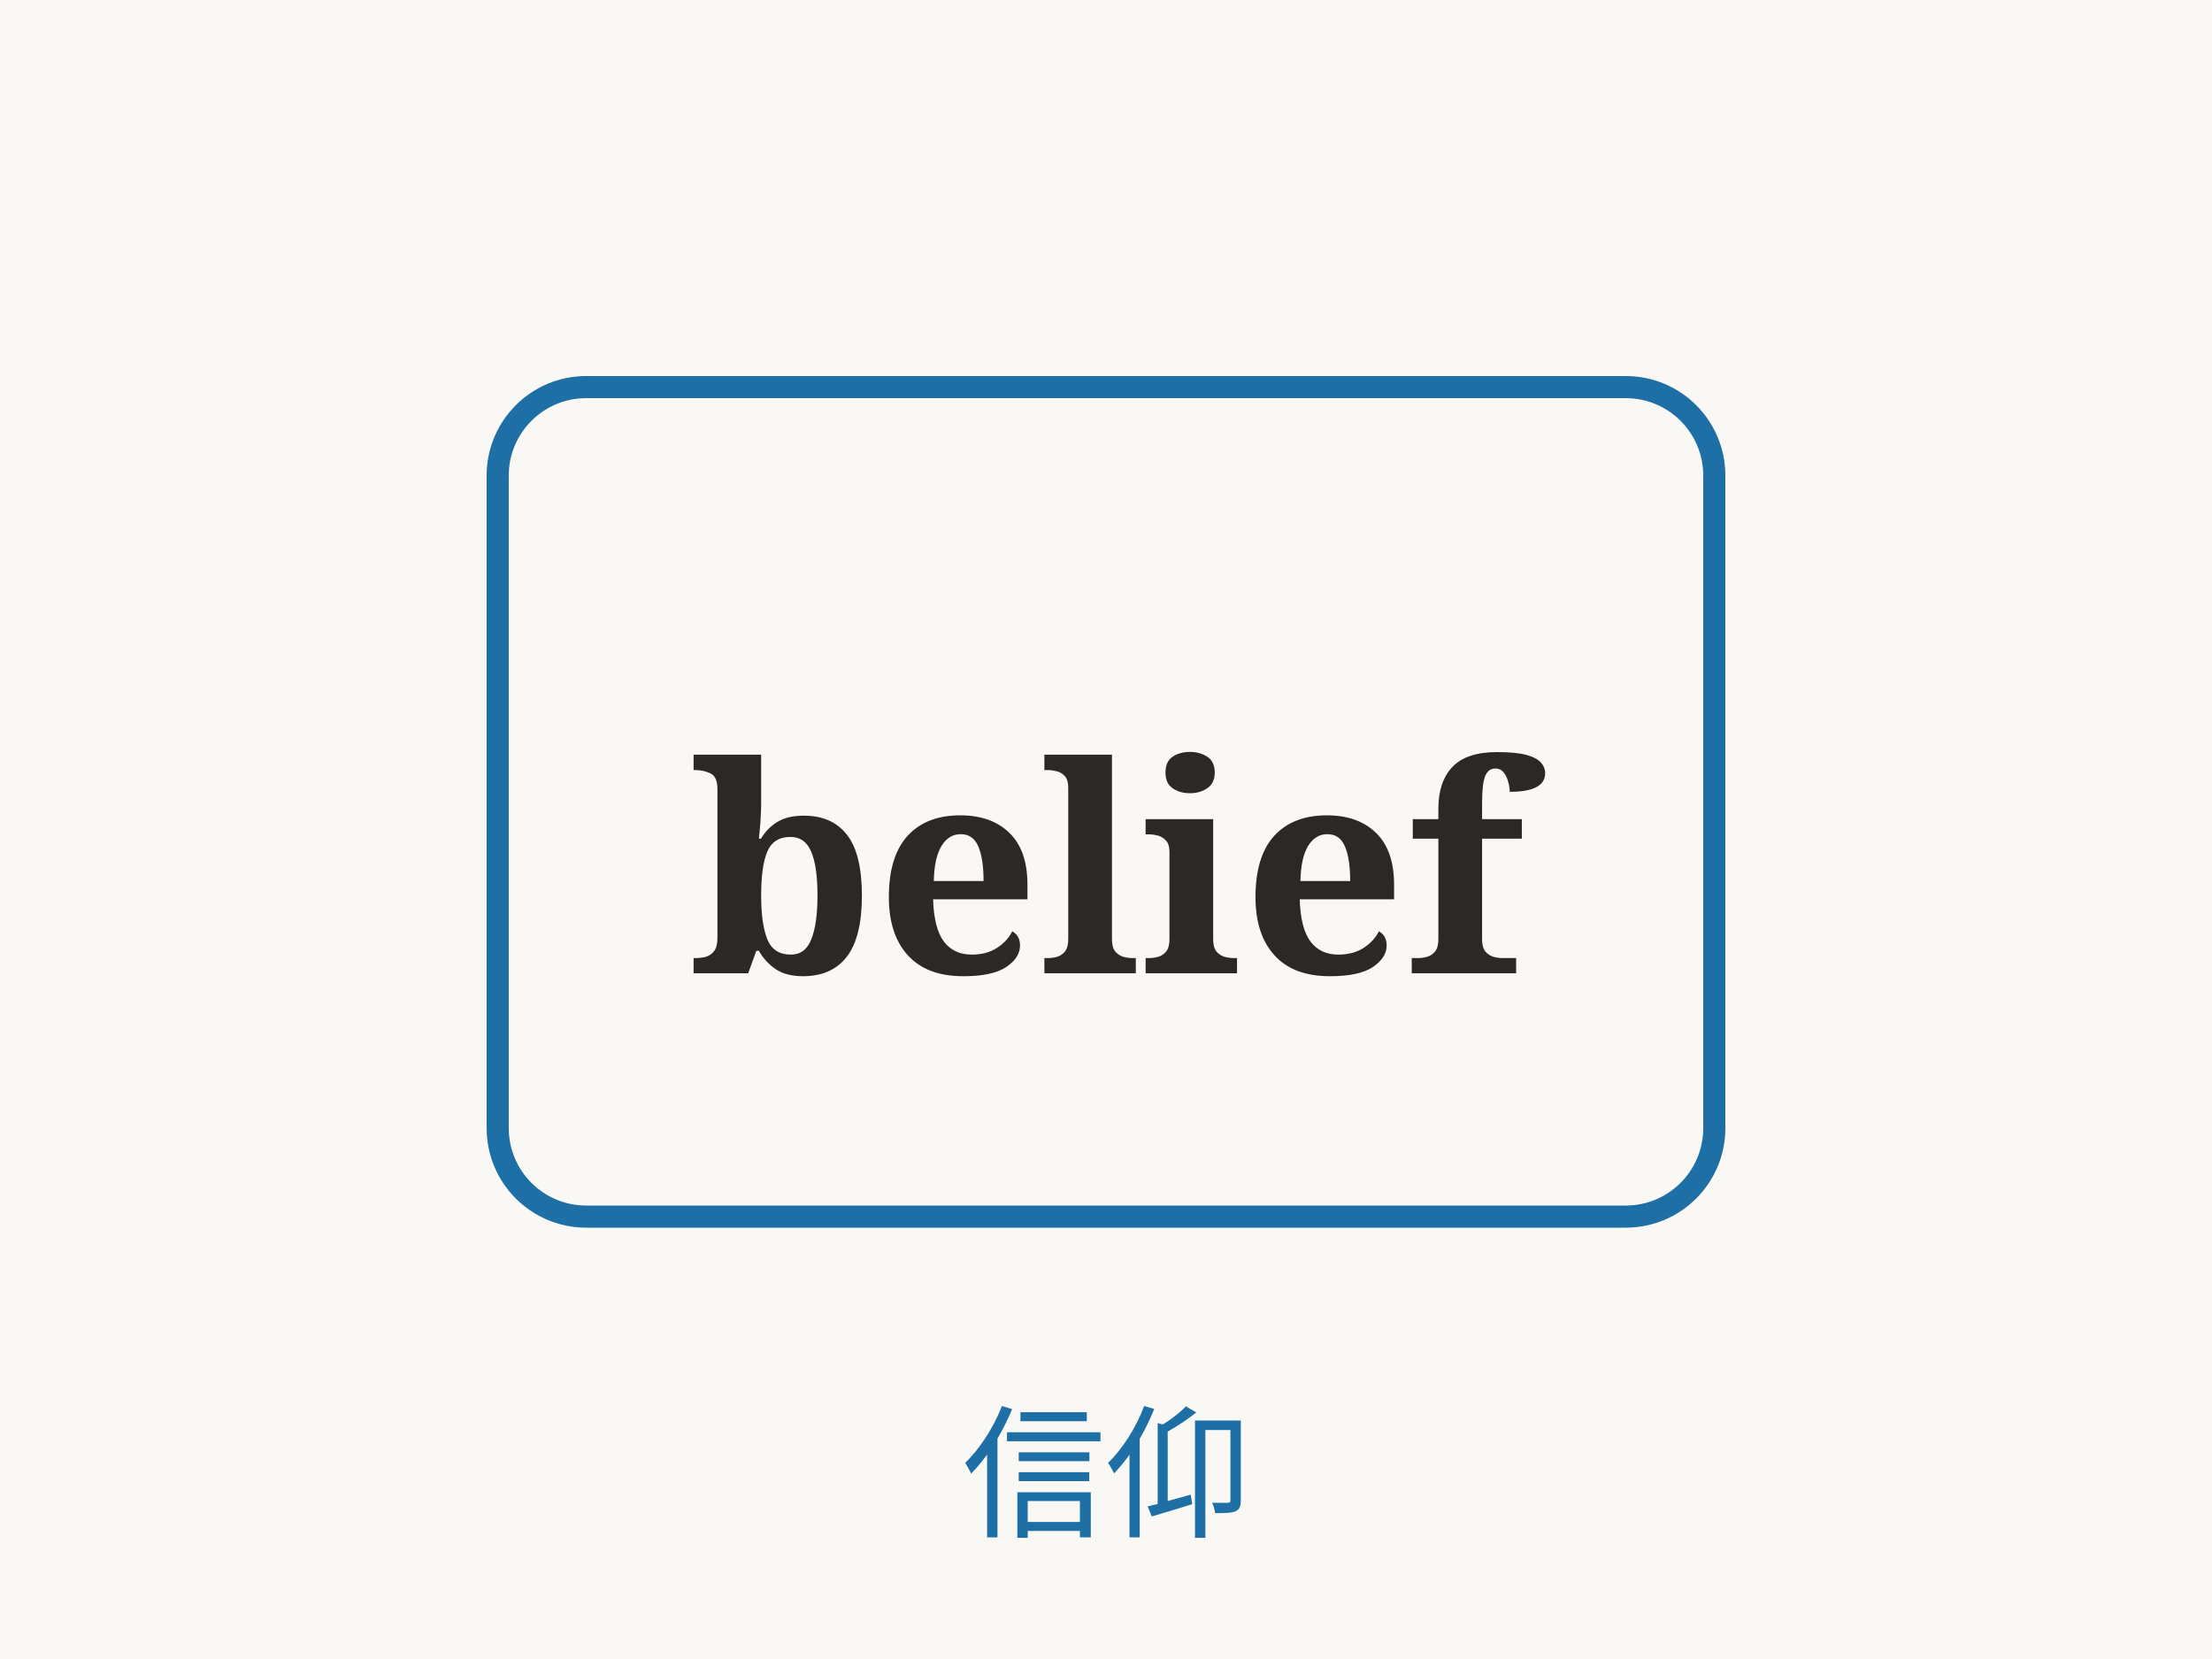
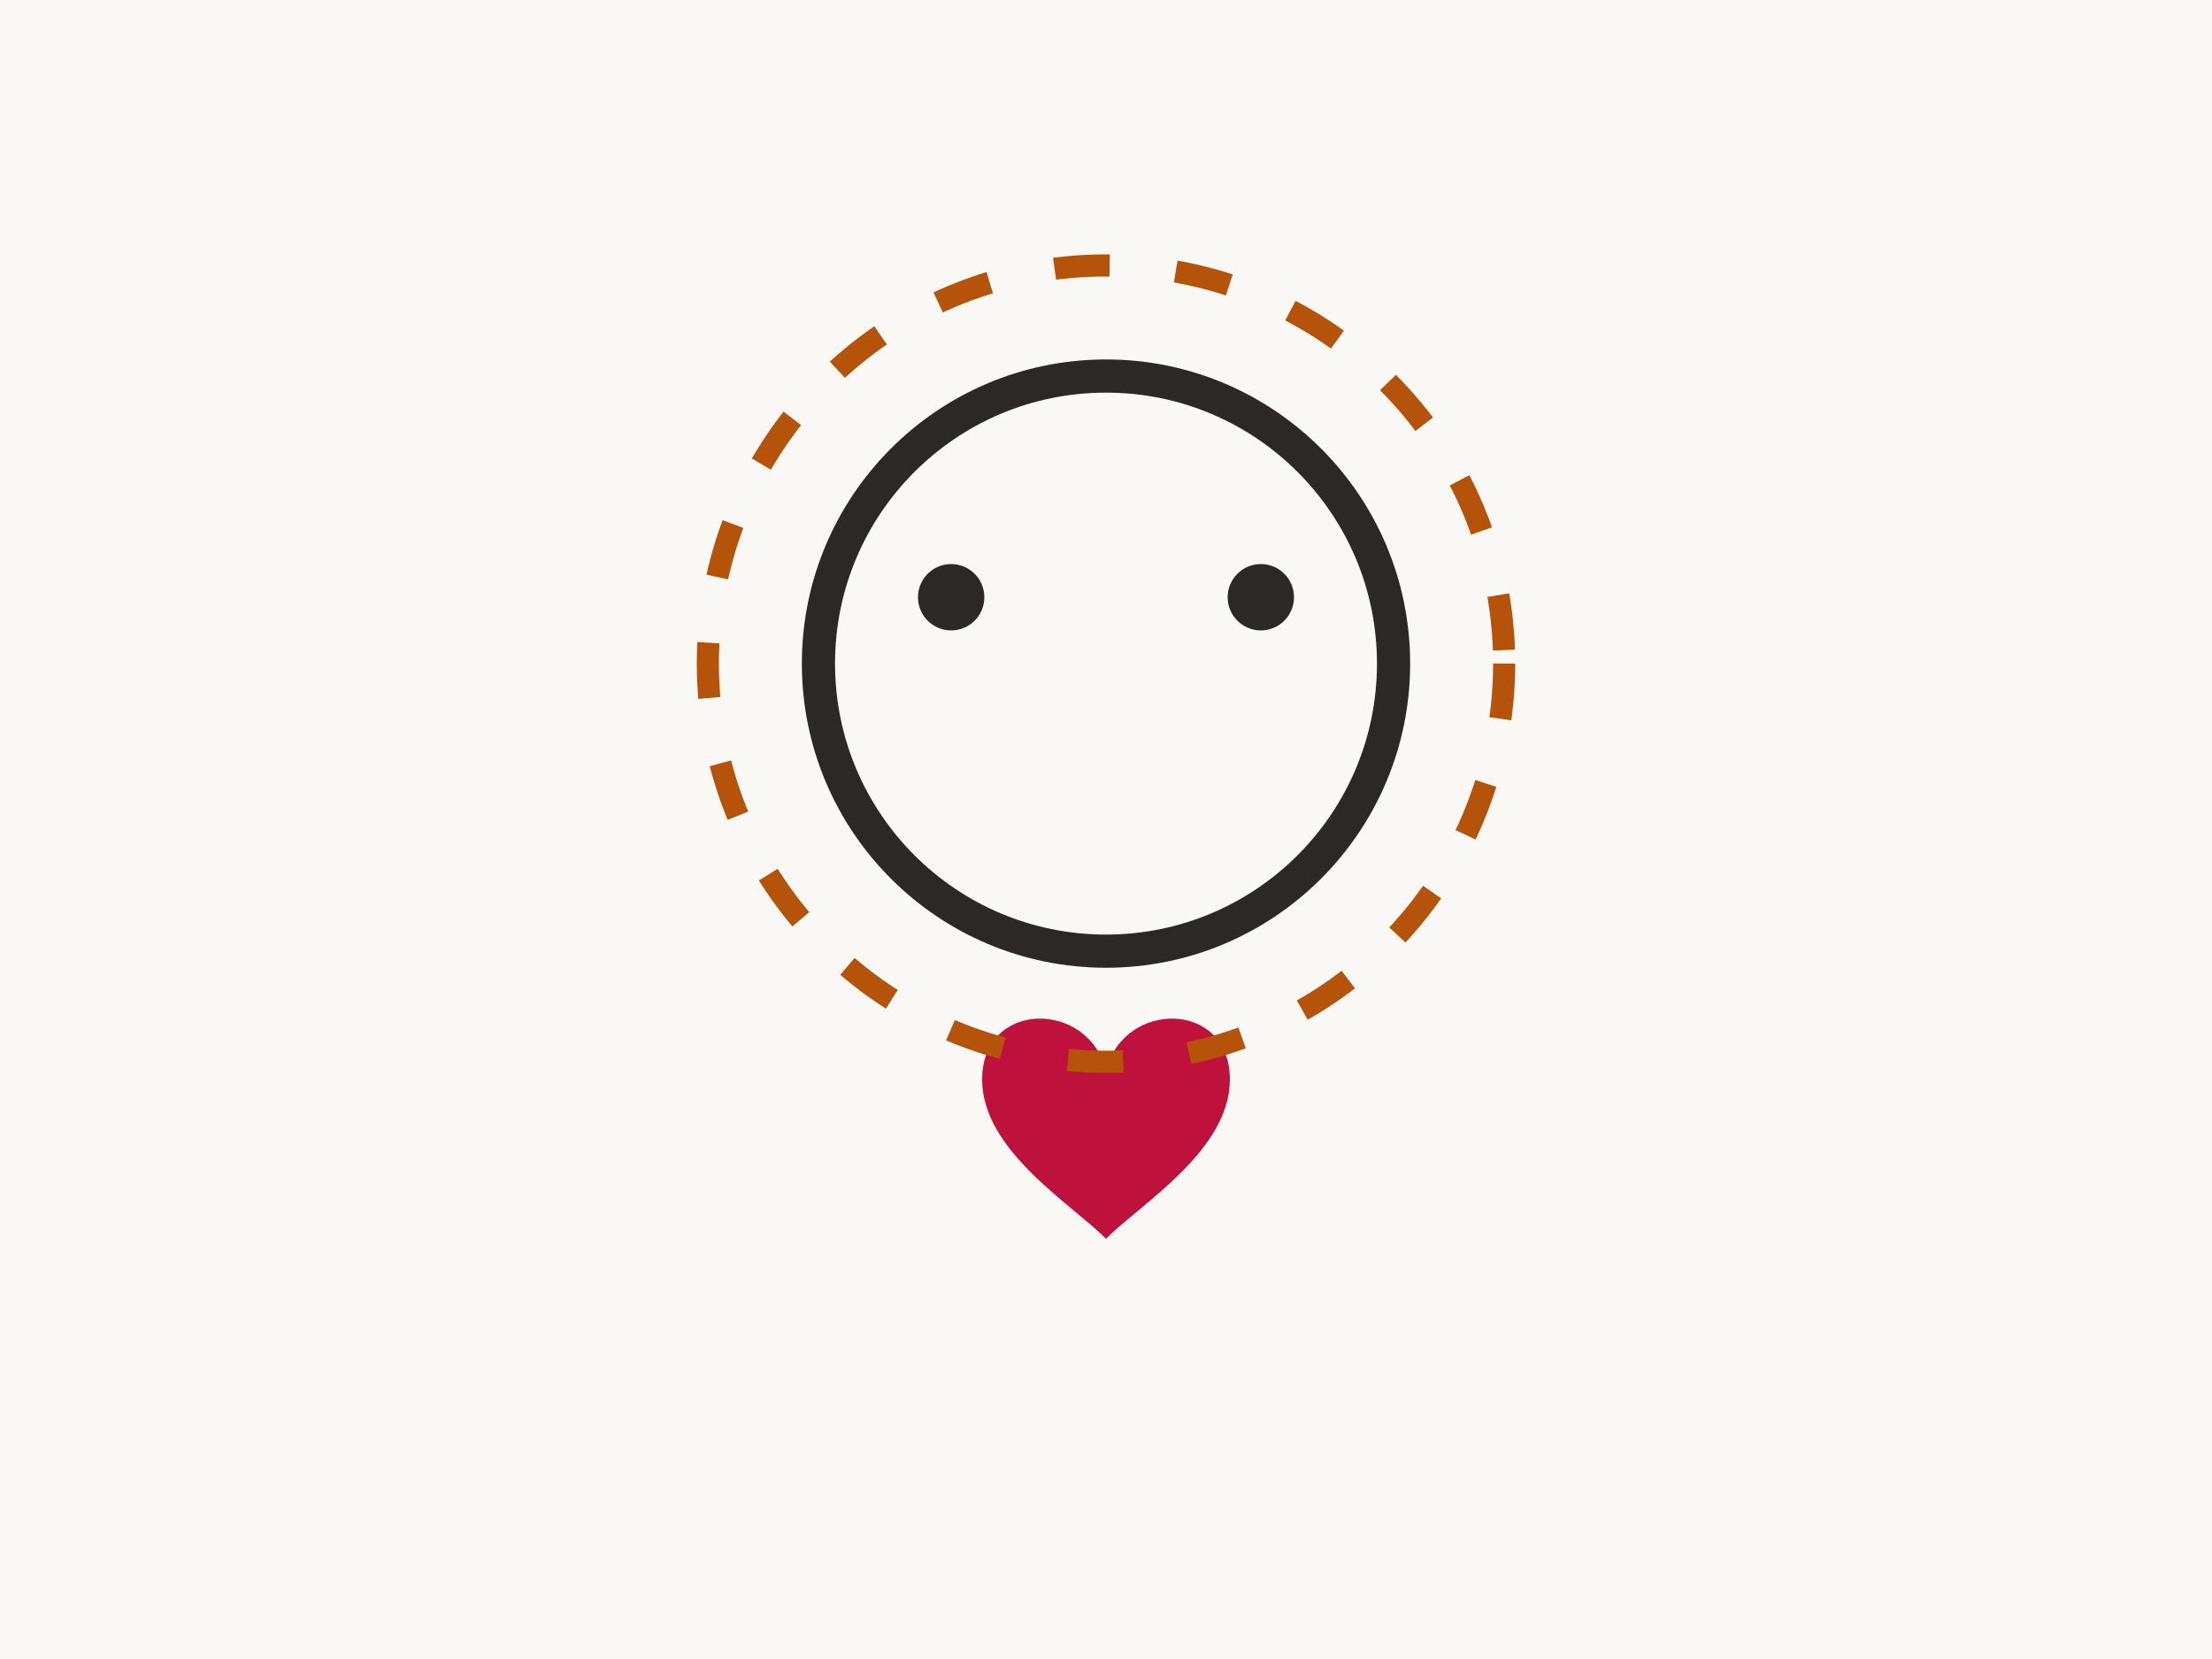
<svg xmlns="http://www.w3.org/2000/svg" viewBox="0 0 200 150">
  <rect width="200" height="150" fill="#faf8f4" />
-   <rect x="45" y="35" width="110" height="75" rx="8" fill="none" stroke="#1d6fa5" stroke-width="2" />
-   <text x="100" y="88" text-anchor="middle" font-size="26" font-weight="600" fill="#2c2825" font-family="Georgia,serif">belief</text>
-   <text x="100" y="138" text-anchor="middle" font-size="13" fill="#1d6fa5" font-family="sans-serif">信仰</text>
+   <circle cx="100" cy="60" r="26" fill="none" stroke="#2c2825" stroke-width="3" />
+   <circle cx="86" cy="54" r="3" fill="#2c2825" />
+   <circle cx="114" cy="54" r="3" fill="#2c2825" />
+   <path transform="translate(100,92) scale(0.8)" d="M0 6 C-2 -2 -14 -2 -14 7 C-14 15 -4 21 0 25 C4 21 14 15 14 7 C14 -2 2 -2 0 6 Z" fill="#be123c" />
+   <path d="M100 56 V72" fill="none" stroke="none" stroke-width="1" stroke-linecap="round" stroke-linejoin="round" />
+   <g>
+     <circle cx="100" cy="60" r="36" fill="none" stroke="#b45309" stroke-width="2" stroke-dasharray="5 6" />
+     <animate attributeName="opacity" values="0.4;1;0.4" dur="2s" repeatCount="indefinite" />
+   </g>
</svg>
